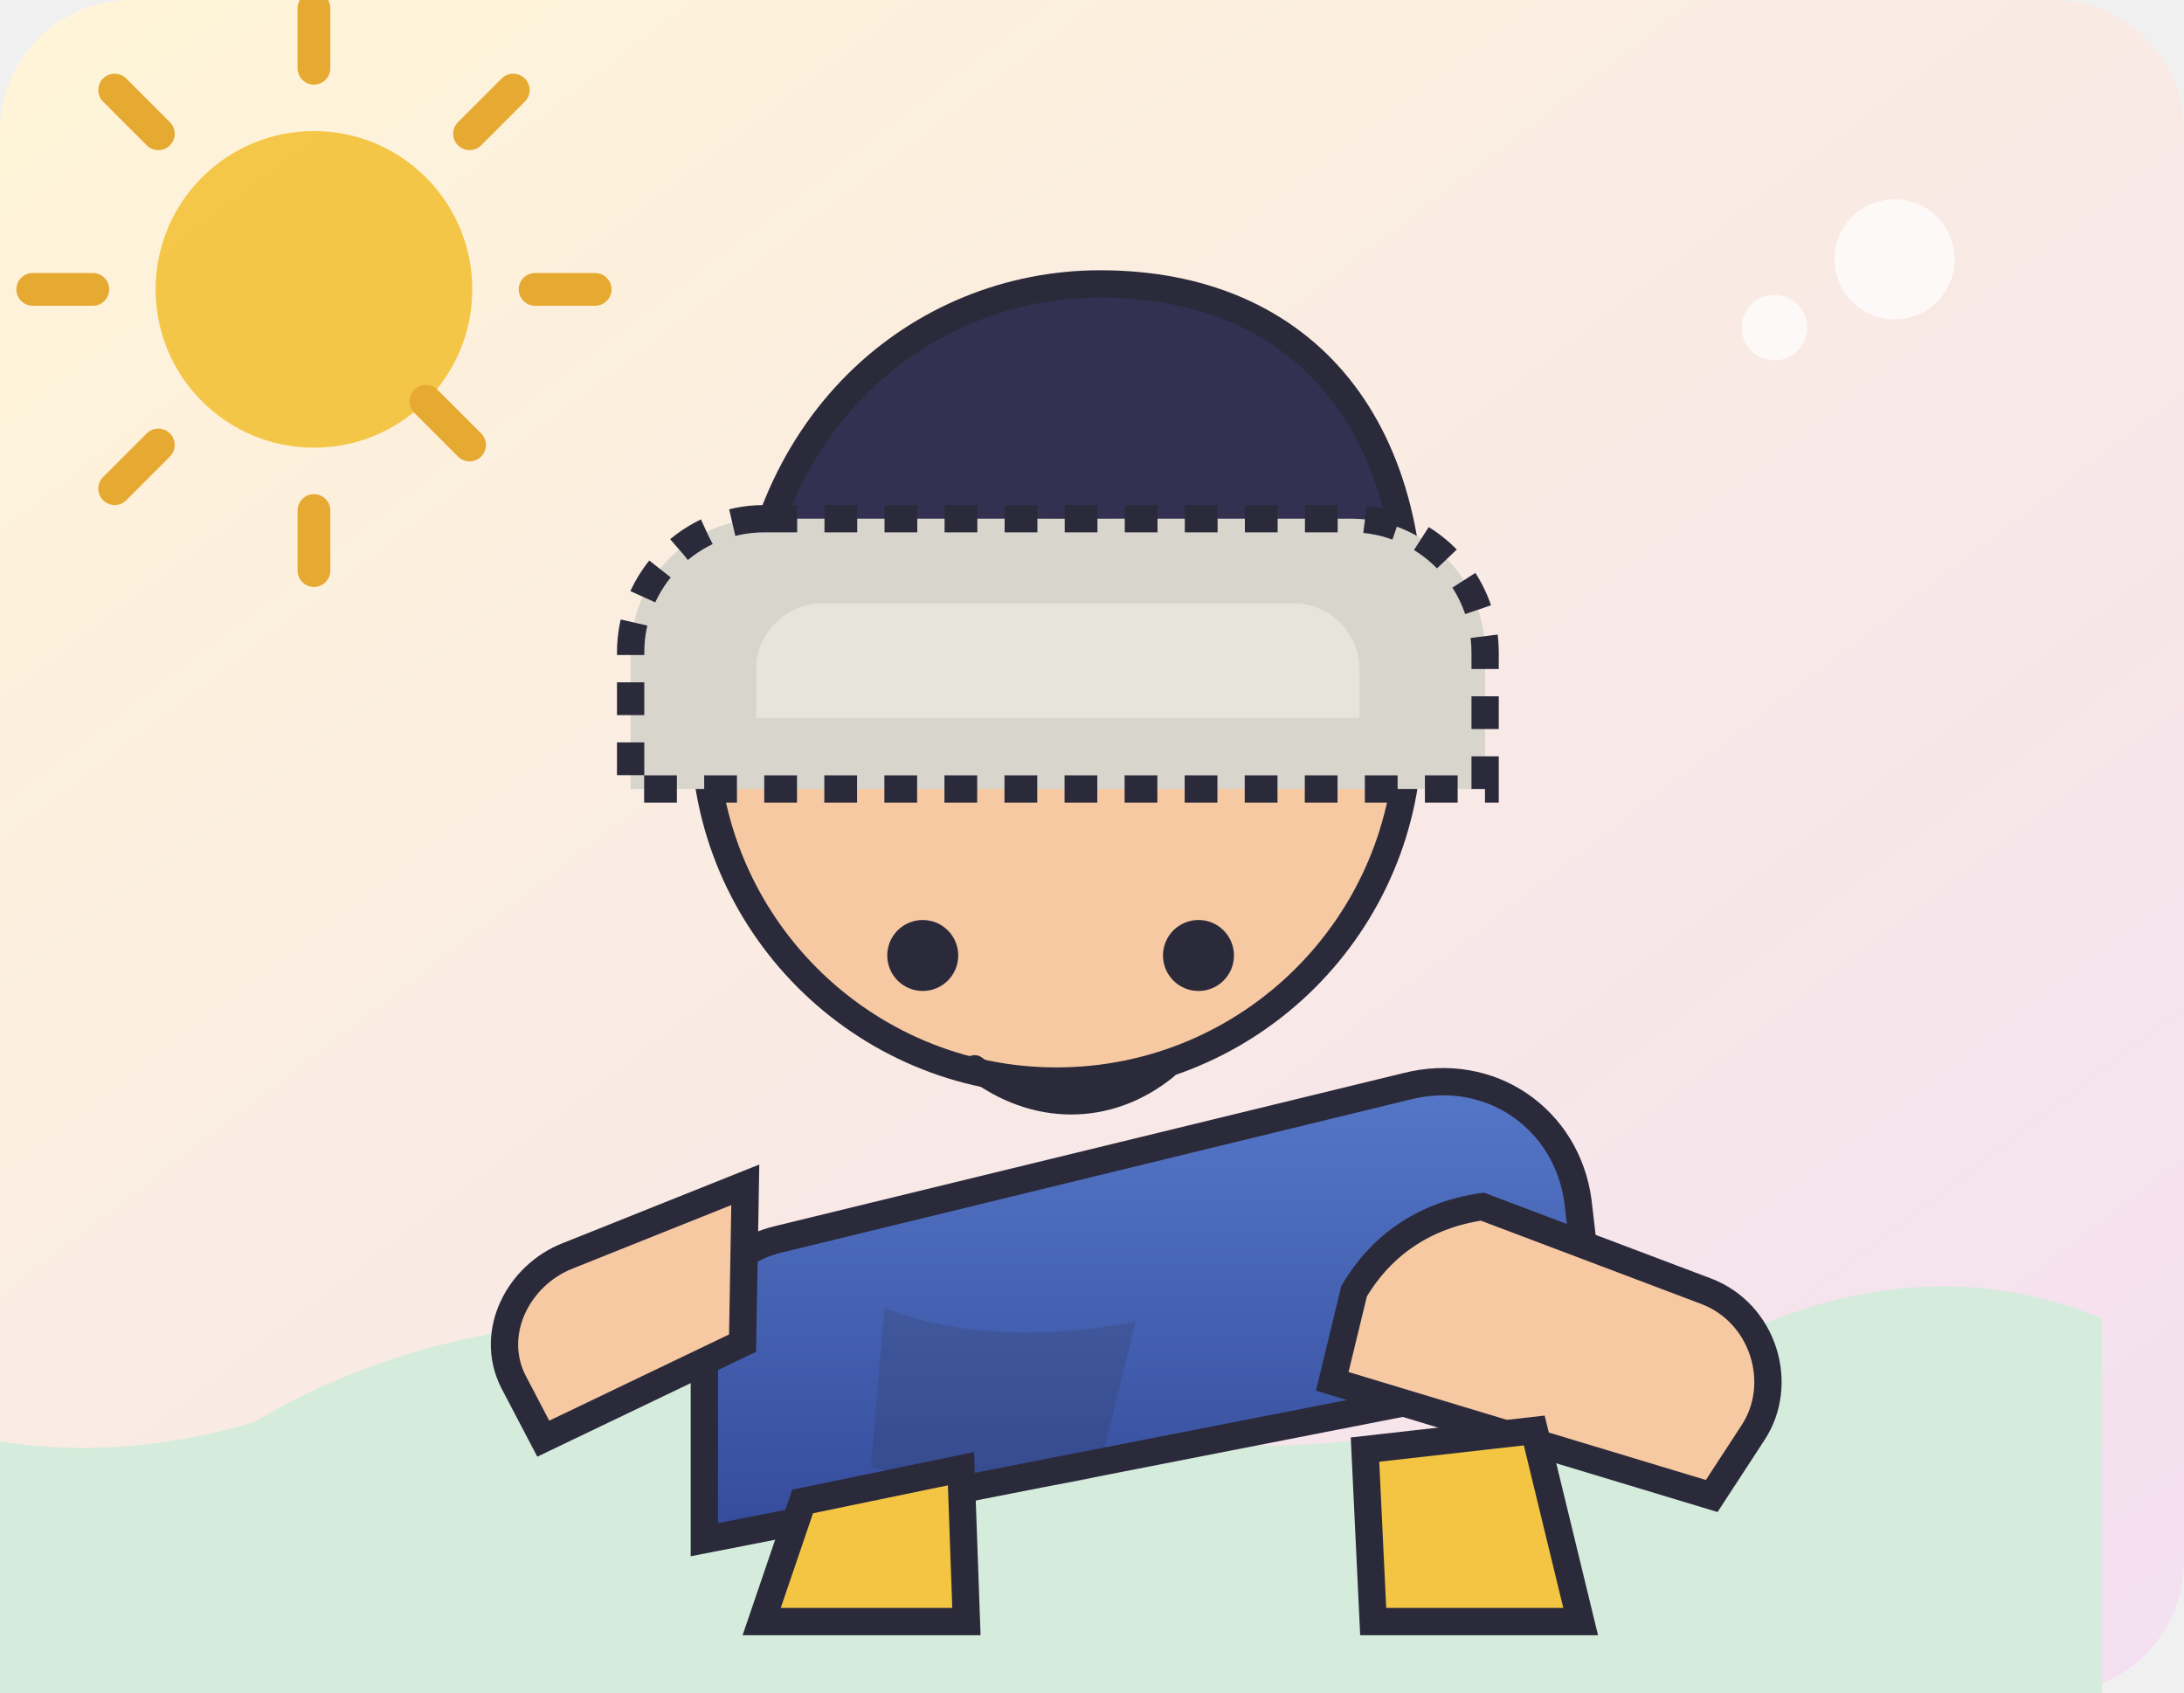
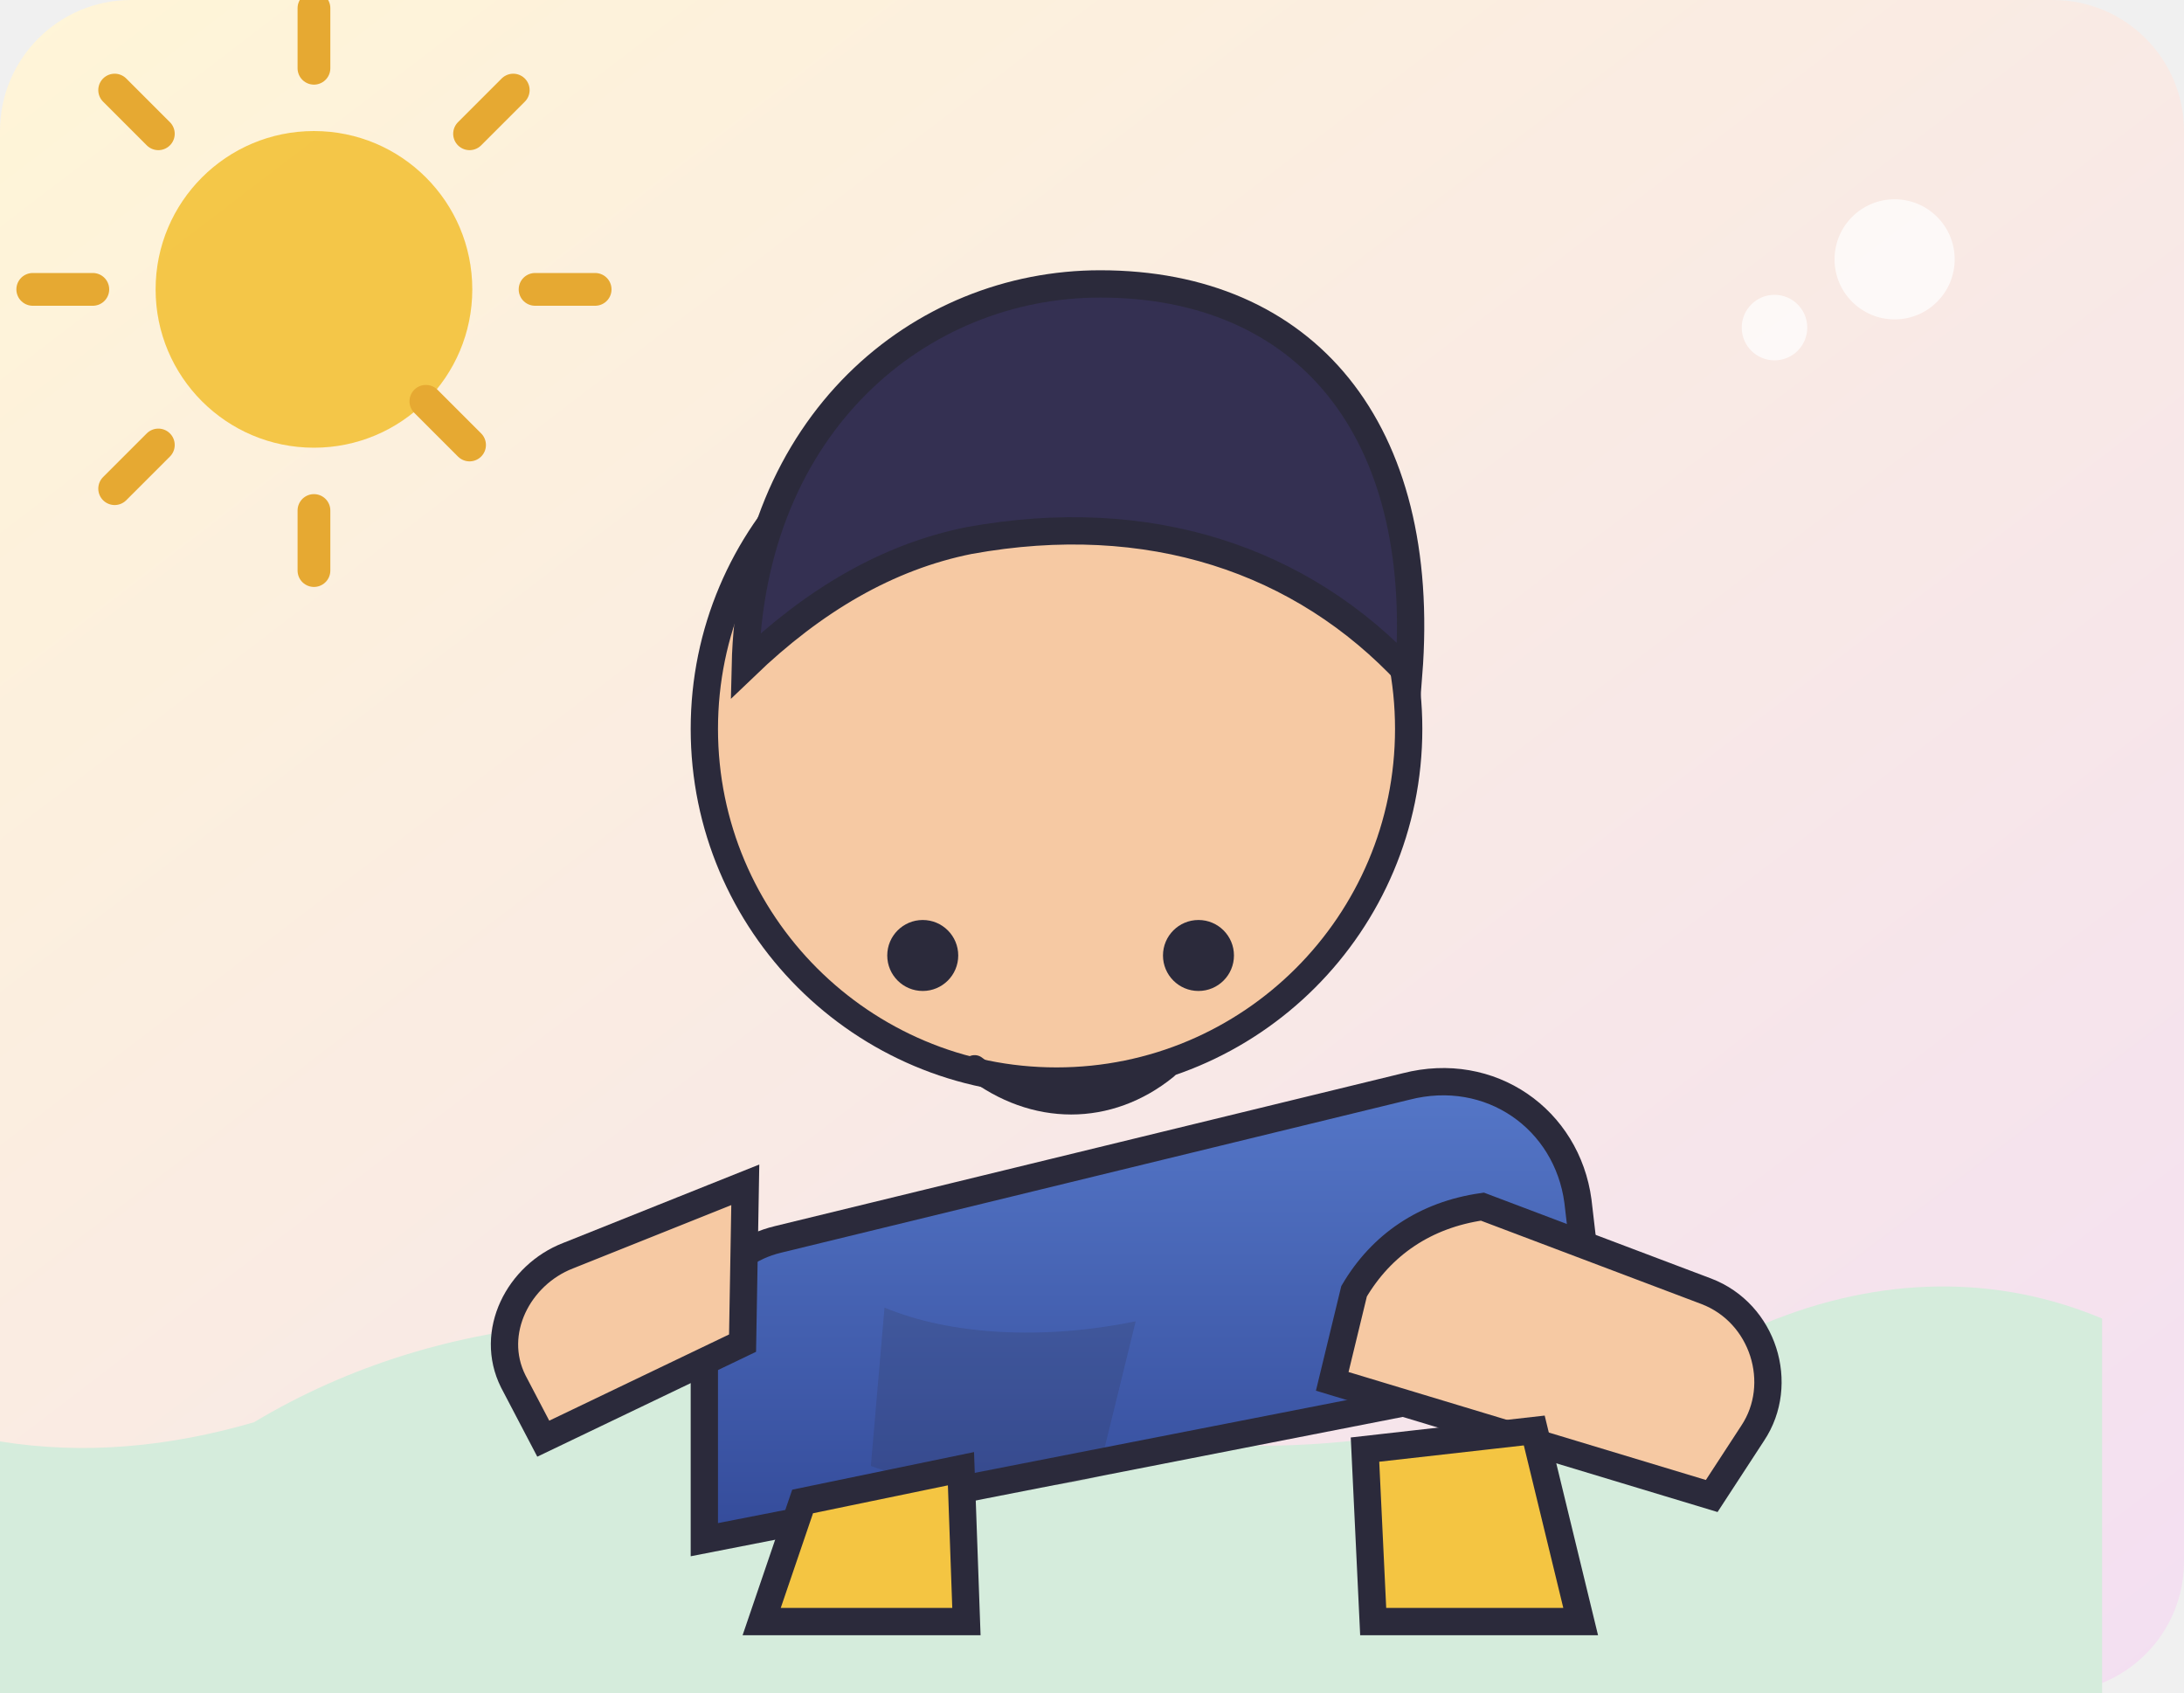
<svg xmlns="http://www.w3.org/2000/svg" viewBox="0 0 800 620" role="img" aria-labelledby="title desc">
  <defs>
    <linearGradient id="sky" x1="0" x2="1" y1="0" y2="1">
      <stop offset="0" stop-color="#fff5d7" />
      <stop offset="1" stop-color="#f3dff2" />
    </linearGradient>
    <linearGradient id="jacket" x1="0" x2="0" y1="0" y2="1">
      <stop offset="0" stop-color="#5577c8" />
      <stop offset="1" stop-color="#344b9a" />
    </linearGradient>
  </defs>
  <rect width="800" height="620" rx="48" fill="url(#sky)" />
  <circle cx="115" cy="106" r="58" fill="#f4c542" opacity=".96" />
  <path d="M115 25v-22M115 209v-22M34 106H12M218 106h-22M58 49 42 33M172 163l-16-16M172 49l16-16M58 163l-16 16" stroke="#e6a932" stroke-width="12" stroke-linecap="round" />
  <circle cx="694" cy="95" r="22" fill="#fff" opacity=".72" />
  <circle cx="650" cy="120" r="12" fill="#fff" opacity=".72" />
  <path d="M93 521c70-42 159-48 236-18 108 42 196 33 317-18 43-18 86-18 124-2v139H0V528c31 5 62 2 93-7Z" fill="#d5ecdc" />
  <path d="M258 501c-6-22 6-42 27-47l230-56c31-8 59 12 63 42l7 60-327 64Z" fill="url(#jacket)" stroke="#2b2a3b" stroke-width="10" />
  <path d="M324 479c24 10 58 12 92 5l-14 57c-28 7-58 5-83-4Z" fill="#2b2a3b" opacity=".18" />
  <path d="M496 473c10-17 26-28 47-31l82 31c21 8 29 34 17 52l-15 23-139-42Z" fill="#f6c9a3" stroke="#2b2a3b" stroke-width="10" />
  <path d="M272 492 199 527l-11-21c-9-18 2-39 20-46l65-26Z" fill="#f6c9a3" stroke="#2b2a3b" stroke-width="10" />
  <circle cx="387" cy="267" r="129" fill="#f6c9a3" stroke="#2b2a3b" stroke-width="10" />
  <path d="M273 244c2-89 64-140 130-140 75 0 120 53 113 143-39-42-95-61-161-49-30 6-57 22-82 46Z" fill="#343052" stroke="#2b2a3b" stroke-width="10" />
-   <path d="M280 190h215c27 0 49 22 49 49v50H231v-50c0-27 22-49 49-49Z" fill="#d8d5cd" stroke="#2b2a3b" stroke-width="10" stroke-dasharray="12 10" />
-   <path d="M301 221h173c13 0 24 11 24 24v18H277v-18c0-13 11-24 24-24Z" fill="#e9e6de" opacity=".9" />
+   <path d="M280 190h215c27 0 49 22 49 49v50H231v-50c0-27 22-49 49-49Z" fill="none" stroke="none" />
+   <path d="M301 221h173c13 0 24 11 24 24v18H277v-18c0-13 11-24 24-24Z" fill="none" />
  <circle cx="338" cy="350" r="13" fill="#2b2a3b" />
  <circle cx="439" cy="350" r="13" fill="#2b2a3b" />
  <path d="M357 391c22 17 49 17 70 0" fill="none" stroke="#2b2a3b" stroke-width="9" stroke-linecap="round" />
  <path d="M294 550 279 594h75l-2-56Z" fill="#f4c542" stroke="#2b2a3b" stroke-width="10" />
  <path d="m500 531 3 63h76l-17-70Z" fill="#f4c542" stroke="#2b2a3b" stroke-width="10" />
</svg>
